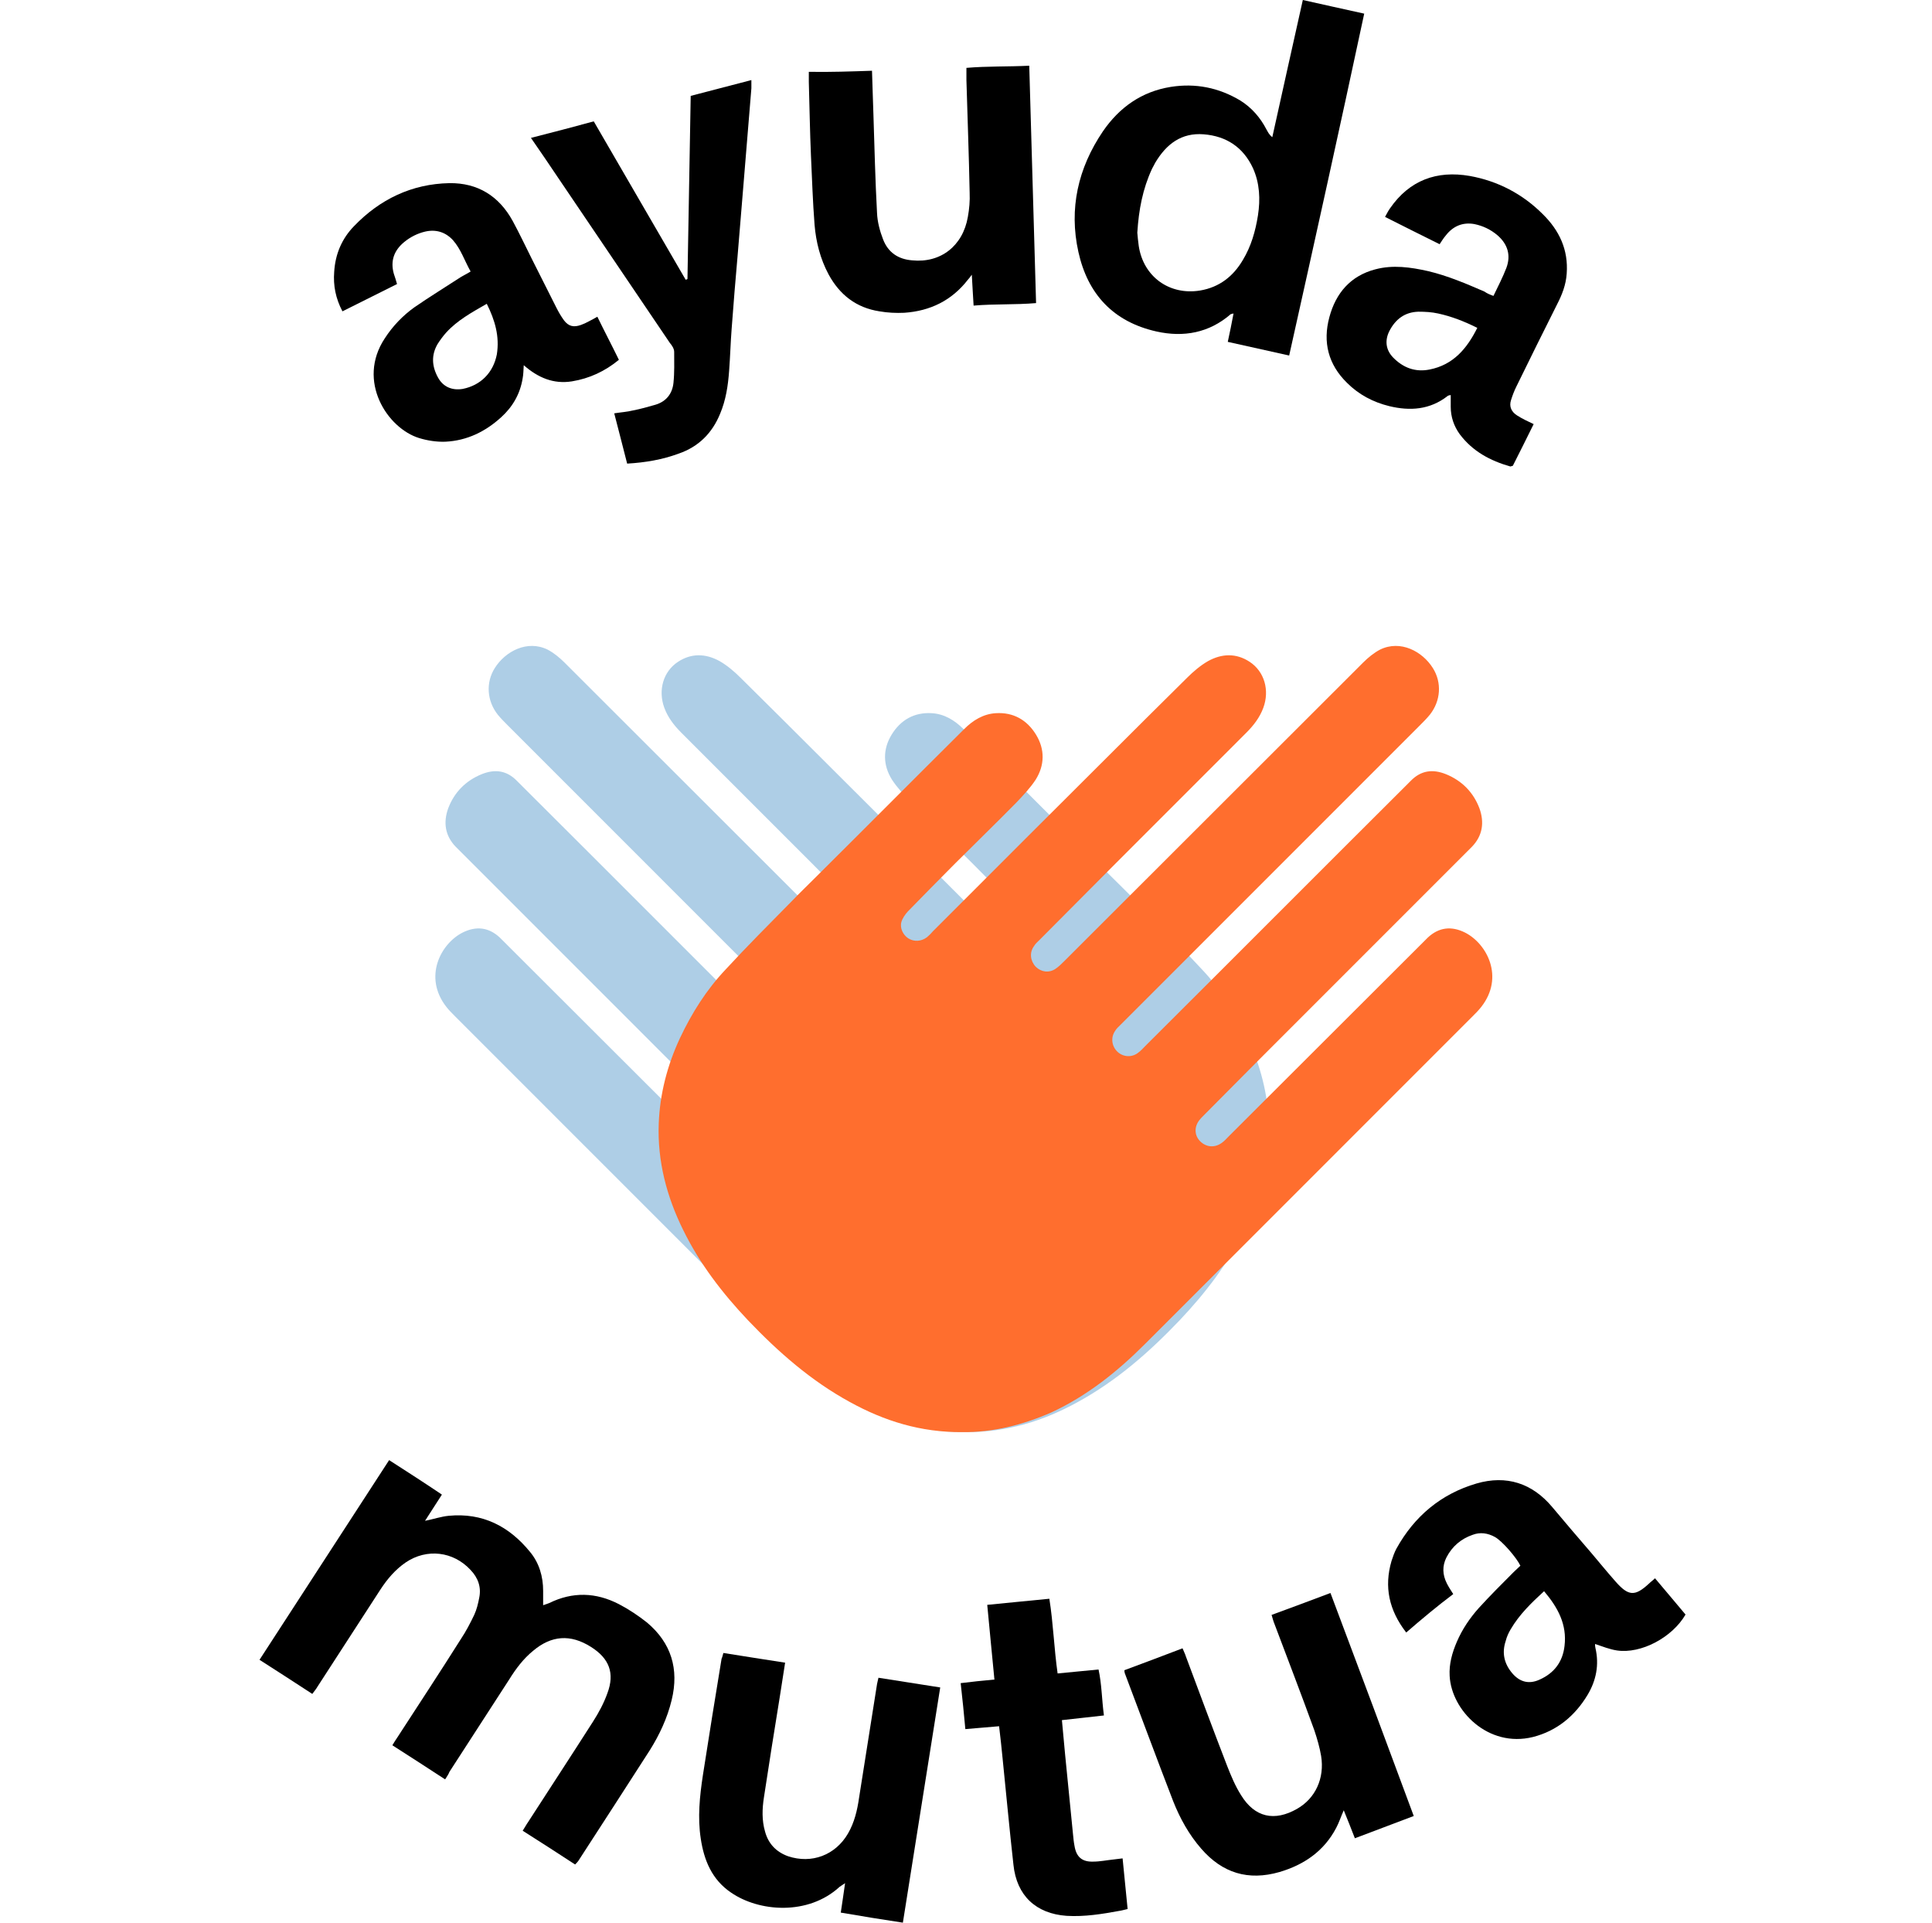
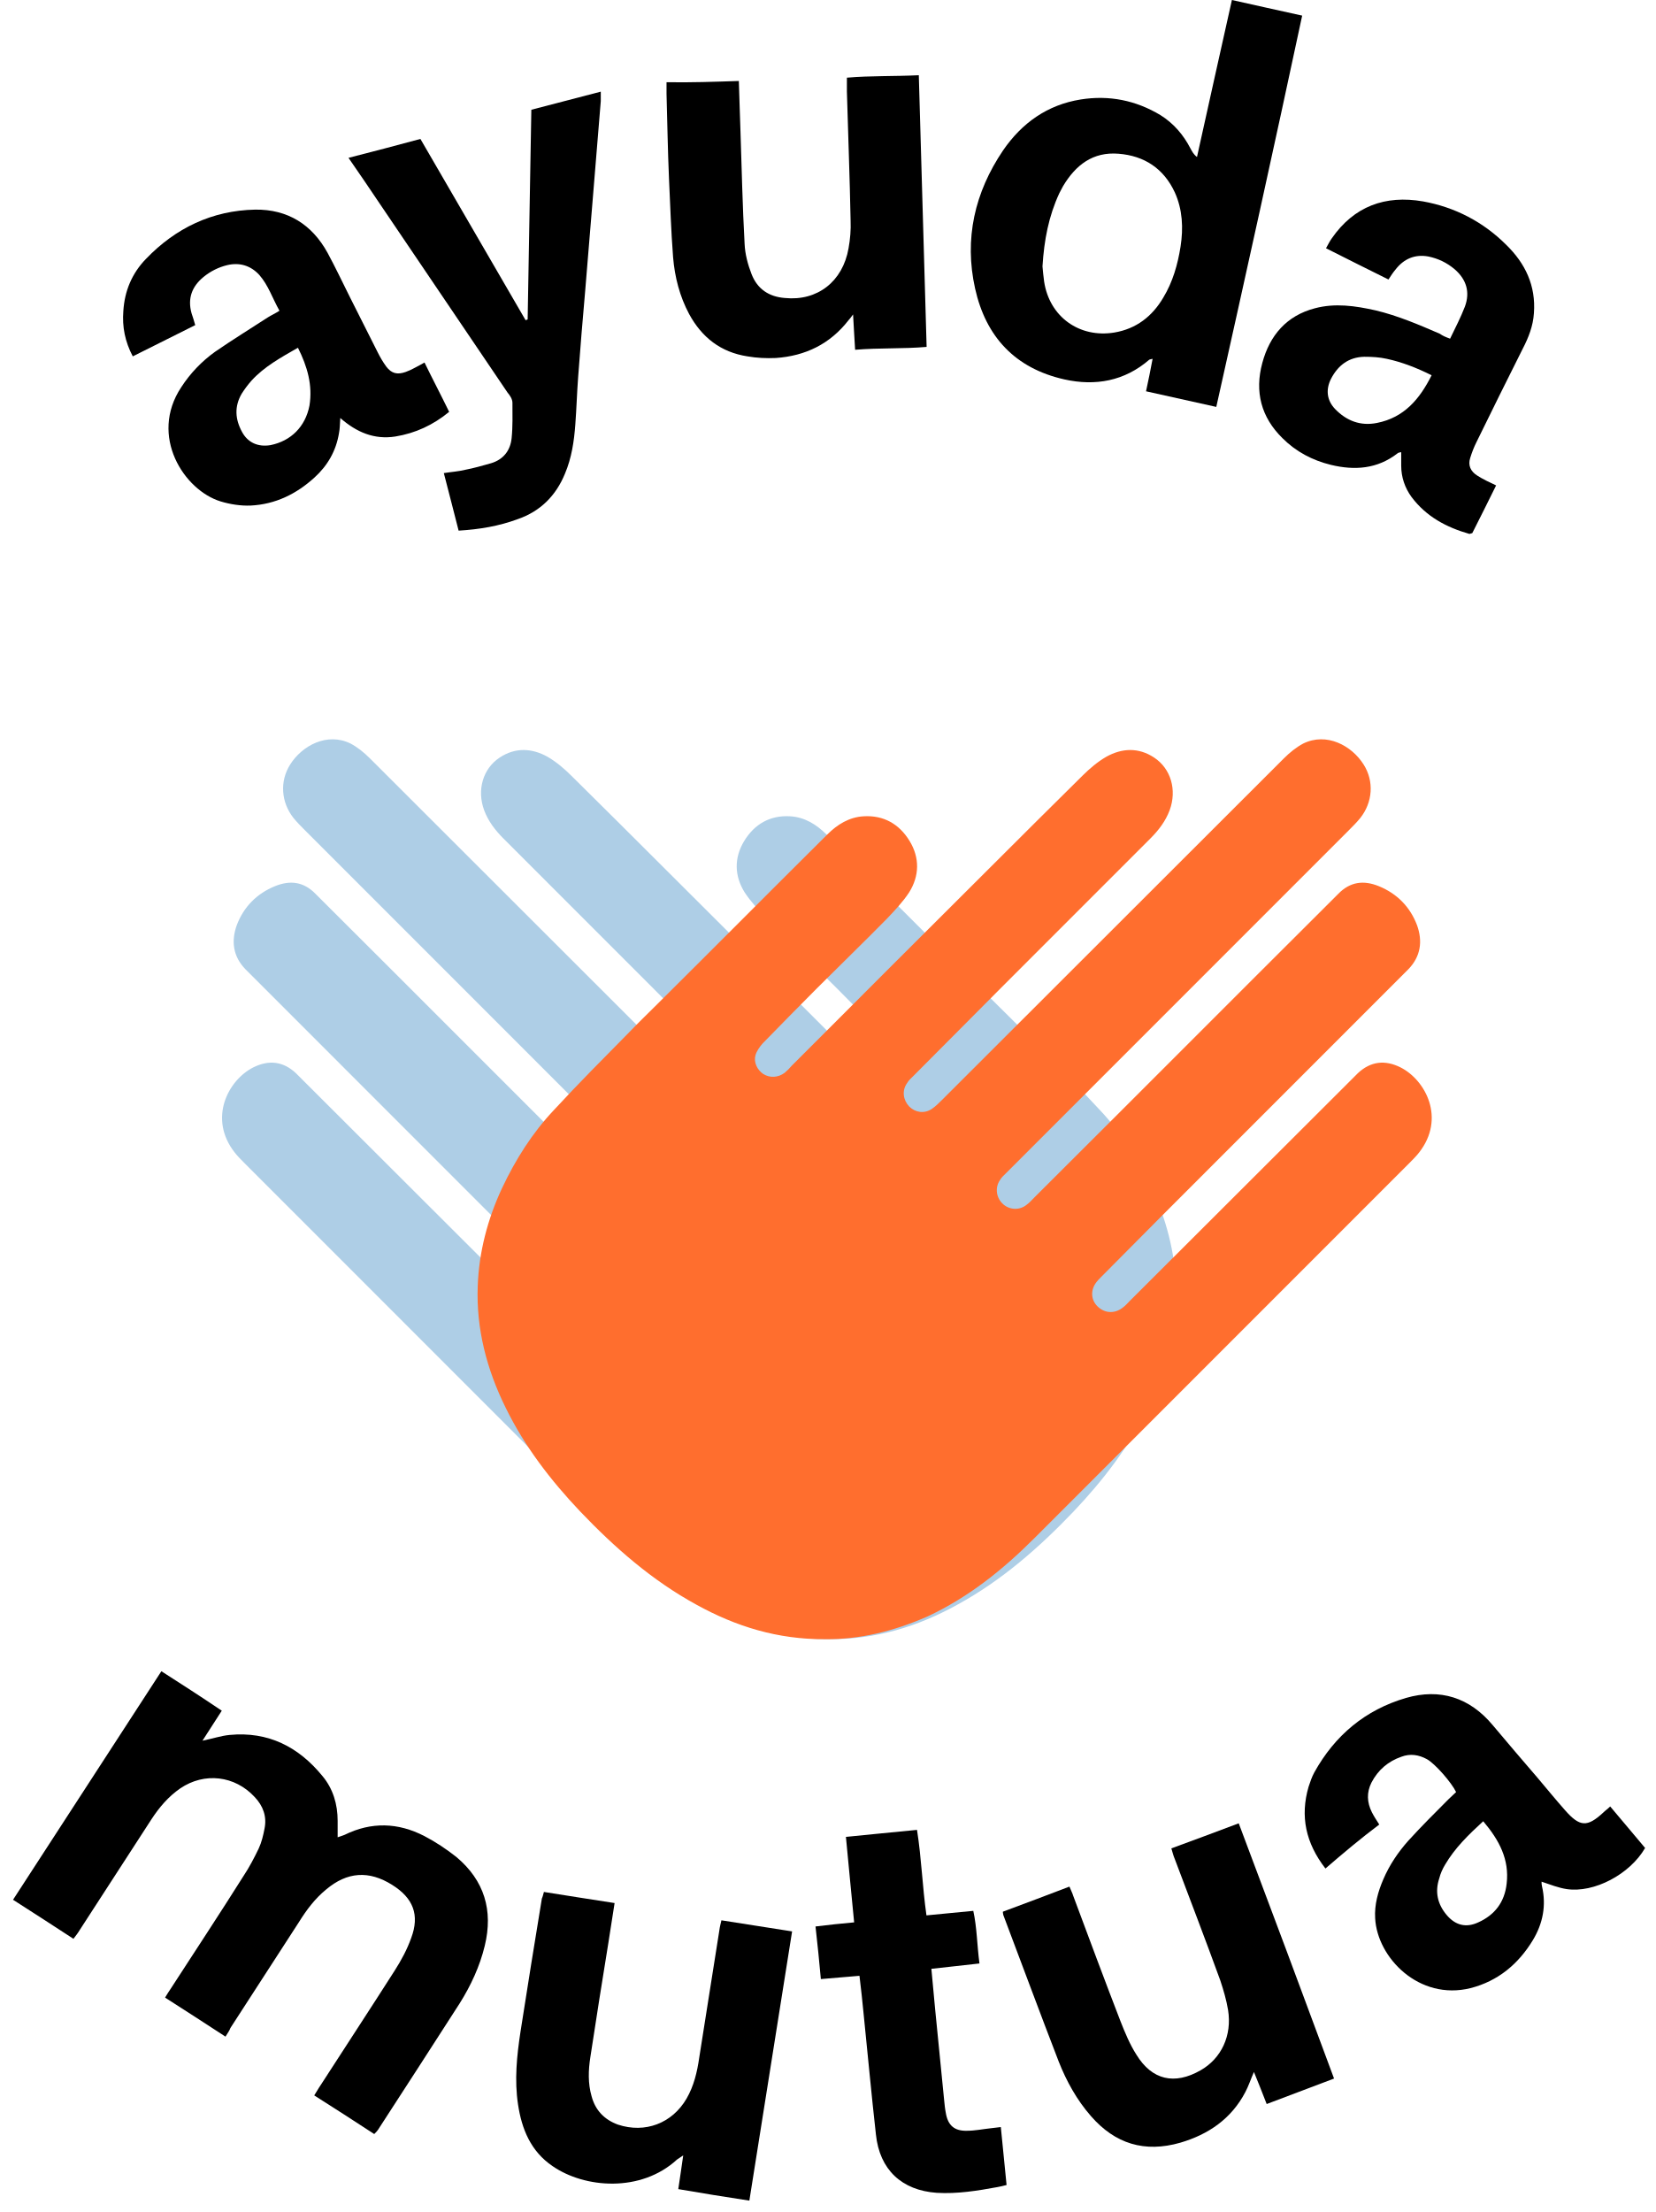
- <svg xmlns="http://www.w3.org/2000/svg" width="201" height="200" viewBox="0 0 201 200" fill="none">
-   <path d="M100.414 148.973C104.747 149.01 108.557 147.815 112.143 145.835C116.176 143.631 119.575 140.642 122.713 137.355C125.402 134.516 127.755 131.453 129.473 127.942C131.192 124.468 132.163 120.769 132.013 116.885C131.901 113.784 131.117 110.796 129.81 107.994C128.577 105.379 127.046 102.951 125.066 100.859C122.825 98.431 120.509 96.115 118.193 93.762C117.372 92.902 116.513 92.081 115.654 91.221C110.499 86.104 105.382 80.949 100.228 75.831C99.331 74.934 98.248 74.262 96.941 74.187C95.111 74.075 93.691 74.897 92.757 76.429C91.824 77.96 91.861 79.604 92.795 81.098C93.355 81.957 94.102 82.742 94.812 83.489C96.903 85.618 99.07 87.71 101.161 89.802C102.842 91.483 104.486 93.164 106.129 94.845C106.39 95.144 106.652 95.517 106.764 95.891C106.951 96.526 106.615 97.236 106.054 97.609C105.457 97.983 104.71 97.945 104.112 97.497C103.888 97.31 103.664 97.086 103.477 96.862C100.302 93.687 97.09 90.474 93.915 87.299C88.275 81.696 82.673 76.055 77.033 70.489C76.398 69.854 75.651 69.219 74.866 68.771C73.447 67.987 71.953 67.912 70.534 68.846C69.002 69.854 68.442 71.797 69.114 73.627C69.488 74.636 70.123 75.457 70.87 76.205C75.389 80.725 79.909 85.245 84.428 89.765C87.08 92.417 89.732 95.106 92.384 97.759C92.608 97.983 92.832 98.169 92.981 98.431C93.467 99.103 93.355 99.963 92.795 100.56C92.234 101.121 91.413 101.233 90.74 100.784C90.404 100.56 90.105 100.261 89.807 99.963C79.46 89.615 69.077 79.268 58.731 68.92C58.208 68.397 57.61 67.912 56.975 67.576C54.846 66.53 52.568 67.762 51.484 69.481C50.513 71.012 50.663 72.917 51.783 74.337C52.12 74.748 52.456 75.084 52.829 75.457C60.486 83.115 68.143 90.773 75.763 98.394C78.489 101.121 81.216 103.848 83.942 106.574C84.167 106.799 84.391 106.985 84.54 107.247C85.026 107.957 84.876 108.89 84.241 109.451C83.644 109.974 82.747 110.011 82.112 109.488C81.851 109.301 81.627 109.04 81.403 108.816C72.364 99.813 63.362 90.773 54.323 81.771C54.136 81.584 53.987 81.434 53.8 81.248C52.717 80.127 51.484 79.978 50.102 80.538C48.459 81.21 47.264 82.406 46.629 84.087C46.106 85.543 46.293 86.926 47.413 88.084C47.637 88.308 47.824 88.495 48.048 88.719C55.294 95.966 62.54 103.212 69.787 110.459C71.654 112.327 73.484 114.195 75.352 116.063C75.501 116.212 75.651 116.362 75.763 116.511C76.323 117.221 76.286 118.117 75.688 118.715C75.053 119.35 74.157 119.425 73.41 118.864C73.148 118.678 72.924 118.416 72.7 118.192C66.014 111.505 59.328 104.856 52.642 98.169C52.418 97.945 52.231 97.759 52.007 97.534C50.849 96.451 49.542 96.302 48.123 97.011C45.844 98.169 44.014 101.644 46.442 104.744C46.704 105.08 47.04 105.416 47.339 105.715C58.693 117.071 70.085 128.465 81.44 139.821C84.316 142.697 87.454 145.2 91.151 146.918C94.214 148.263 97.314 149.01 100.414 148.973Z" fill="#AECEE6" />
-   <path d="M100.133 148.973C95.8 149.01 91.99 147.815 88.405 145.835C84.371 143.631 80.972 140.642 77.835 137.355C75.145 134.516 72.792 131.453 71.074 127.942C69.356 124.468 68.385 120.769 68.534 116.885C68.646 113.784 69.43 110.796 70.738 107.994C71.97 105.379 73.502 102.951 75.481 100.859C77.722 98.431 80.038 96.115 82.354 93.762C83.176 92.902 84.035 92.081 84.894 91.221C90.048 86.104 95.165 80.949 100.32 75.831C101.216 74.934 102.299 74.262 103.607 74.187C105.437 74.075 106.856 74.897 107.79 76.429C108.724 77.96 108.686 79.604 107.753 81.098C107.192 81.957 106.445 82.742 105.736 83.489C103.644 85.618 101.478 87.71 99.386 89.802C97.705 91.483 96.062 93.164 94.418 94.845C94.157 95.144 93.895 95.517 93.783 95.891C93.597 96.526 93.933 97.236 94.493 97.609C95.091 97.983 95.838 97.945 96.435 97.497C96.659 97.31 96.883 97.086 97.07 96.862C100.245 93.687 103.457 90.474 106.632 87.299C112.272 81.696 117.875 76.055 123.515 70.489C124.15 69.854 124.897 69.219 125.681 68.771C127.1 67.987 128.595 67.912 130.014 68.846C131.545 69.854 132.105 71.797 131.433 73.627C131.06 74.636 130.425 75.457 129.678 76.205C125.158 80.725 120.639 85.245 116.119 89.765C113.467 92.417 110.815 95.106 108.164 97.759C107.939 97.983 107.715 98.169 107.566 98.431C107.08 99.103 107.192 99.963 107.753 100.56C108.313 101.121 109.135 101.233 109.807 100.784C110.143 100.56 110.442 100.261 110.741 99.963C121.087 89.615 131.471 79.268 141.817 68.92C142.34 68.397 142.937 67.912 143.572 67.576C145.701 66.53 147.98 67.762 149.063 69.481C150.034 71.012 149.885 72.917 148.764 74.337C148.428 74.748 148.092 75.084 147.718 75.457C140.061 83.115 132.404 90.773 124.785 98.394C122.058 101.121 119.331 103.848 116.605 106.574C116.381 106.799 116.157 106.985 116.007 107.247C115.522 107.957 115.671 108.89 116.306 109.451C116.904 109.974 117.8 110.011 118.435 109.488C118.696 109.301 118.921 109.04 119.145 108.816C128.184 99.813 137.185 90.773 146.224 81.771C146.411 81.584 146.56 81.434 146.747 81.248C147.83 80.127 149.063 79.978 150.445 80.538C152.088 81.21 153.284 82.406 153.918 84.087C154.441 85.543 154.255 86.926 153.134 88.084C152.91 88.308 152.723 88.495 152.499 88.719C145.253 95.966 138.007 103.212 130.761 110.459C128.893 112.327 127.063 114.195 125.196 116.063C125.046 116.212 124.897 116.362 124.785 116.511C124.224 117.221 124.262 118.117 124.859 118.715C125.494 119.35 126.391 119.425 127.138 118.864C127.399 118.678 127.623 118.416 127.847 118.192C134.533 111.505 141.219 104.856 147.905 98.169C148.129 97.945 148.316 97.759 148.54 97.534C149.698 96.451 151.005 96.302 152.424 97.011C154.703 98.169 156.533 101.644 154.105 104.744C153.844 105.08 153.508 105.416 153.209 105.715C141.854 117.071 130.462 128.465 119.107 139.821C116.231 142.697 113.094 145.2 109.396 146.918C106.333 148.263 103.233 149.01 100.133 148.973Z" fill="#FF6E2E" />
-   <path d="M46.31 185.095C44.48 183.9 42.687 182.742 40.82 181.547C41.007 181.248 41.156 180.986 41.343 180.725C43.547 177.325 45.788 173.926 47.954 170.489C48.477 169.705 48.925 168.846 49.336 167.987C49.597 167.426 49.747 166.791 49.859 166.194C50.083 165.11 49.747 164.139 48.962 163.317C47.169 161.375 44.406 161.039 42.202 162.533C41.119 163.28 40.297 164.251 39.587 165.334C37.421 168.696 35.217 172.058 33.051 175.42C32.901 175.682 32.715 175.906 32.491 176.205C30.66 175.009 28.868 173.851 27 172.656C31.52 165.708 35.964 158.835 40.484 151.886C42.351 153.082 44.144 154.24 45.974 155.473C45.377 156.406 44.816 157.266 44.219 158.2C45.153 158.013 45.9 157.751 46.684 157.677C50.195 157.34 52.959 158.76 55.125 161.412C56.096 162.57 56.507 163.99 56.507 165.484C56.507 165.969 56.507 166.418 56.507 166.978C56.731 166.903 56.956 166.829 57.142 166.754C59.57 165.558 61.998 165.633 64.388 166.866C65.397 167.389 66.405 168.061 67.302 168.771C69.842 170.9 70.663 173.627 69.879 176.84C69.431 178.708 68.609 180.463 67.6 182.07C65.135 185.917 62.633 189.765 60.168 193.575C60.093 193.687 59.981 193.799 59.831 193.948C58.001 192.753 56.209 191.595 54.378 190.437C54.602 190.101 54.752 189.802 54.938 189.541C57.18 186.067 59.458 182.592 61.699 179.081C62.297 178.147 62.82 177.176 63.193 176.13C63.977 174.038 63.38 172.507 61.475 171.311C59.346 169.966 57.366 170.116 55.462 171.722C54.453 172.544 53.669 173.59 52.996 174.673C50.905 177.886 48.85 181.098 46.759 184.311C46.684 184.535 46.497 184.796 46.31 185.095Z" fill="black" />
-   <path d="M134.122 36.982C131.956 36.496 129.902 36.048 127.735 35.562C127.96 34.554 128.146 33.582 128.333 32.611C128.184 32.648 128.109 32.648 128.034 32.686C125.793 34.628 123.141 35.114 120.303 34.479C115.82 33.47 113.169 30.594 112.197 26.223C111.189 21.703 112.16 17.482 114.737 13.672C116.455 11.169 118.771 9.526 121.797 9.04C124.374 8.629 126.802 9.115 129.043 10.46C130.238 11.207 131.134 12.252 131.769 13.485C131.919 13.747 132.031 14.008 132.367 14.27C133.413 9.563 134.459 4.819 135.542 0C137.671 0.486 139.762 0.934 141.929 1.419C139.389 13.299 136.774 25.103 134.122 36.982ZM118.323 24.206C118.36 24.58 118.398 25.103 118.472 25.588C118.958 28.801 121.685 30.743 124.859 30.22C126.839 29.884 128.296 28.764 129.304 27.045C130.163 25.626 130.611 24.057 130.873 22.413C131.134 20.732 131.06 19.051 130.35 17.482C129.341 15.316 127.586 14.158 125.233 13.971C122.917 13.784 121.348 14.979 120.191 16.922C120.078 17.146 119.966 17.333 119.854 17.557C118.883 19.649 118.472 21.816 118.323 24.206Z" fill="black" />
-   <path d="M62.147 32.947C62.894 34.479 63.641 35.898 64.388 37.43C62.932 38.625 61.326 39.372 59.495 39.671C57.591 39.97 55.984 39.298 54.49 37.99C54.453 38.551 54.453 38.962 54.378 39.335C54.117 40.979 53.333 42.324 52.137 43.407C50.494 44.901 48.589 45.835 46.348 45.947C45.452 45.984 44.48 45.835 43.621 45.573C40.297 44.565 37.085 39.634 40.036 35.189C40.857 33.919 41.903 32.835 43.098 31.976C44.667 30.893 46.311 29.884 47.917 28.838C48.215 28.651 48.552 28.502 48.962 28.241C48.328 27.12 47.954 25.924 47.132 24.991C46.348 24.131 45.339 23.833 44.219 24.094C43.434 24.281 42.688 24.654 42.053 25.177C41.007 26.037 40.596 27.12 40.969 28.465C41.081 28.801 41.194 29.137 41.306 29.548C39.438 30.482 37.57 31.416 35.628 32.387C34.919 31.042 34.657 29.697 34.769 28.278C34.881 26.448 35.553 24.841 36.823 23.534C39.513 20.732 42.837 19.126 46.759 19.051C49.709 19.014 51.913 20.396 53.333 22.974C54.042 24.281 54.677 25.626 55.349 26.971C56.209 28.651 57.03 30.332 57.889 32.013C58.114 32.462 58.375 32.91 58.674 33.321C59.159 33.956 59.682 34.068 60.429 33.806C60.728 33.694 60.989 33.582 61.251 33.433C61.55 33.283 61.811 33.134 62.147 32.947ZM50.643 31.602C49.075 32.499 47.581 33.321 46.423 34.591C46.087 34.965 45.788 35.375 45.526 35.786C44.854 36.944 44.929 38.102 45.563 39.26C46.087 40.232 47.02 40.642 48.141 40.456C50.008 40.082 51.316 38.775 51.689 36.87C51.988 35.002 51.502 33.321 50.643 31.602Z" fill="black" />
-   <path d="M146.299 169.817C144.506 167.501 143.983 165.073 144.768 162.383C144.917 161.935 145.066 161.487 145.29 161.076C147.158 157.714 149.922 155.398 153.62 154.314C156.72 153.418 159.409 154.277 161.501 156.78C162.845 158.386 164.19 159.955 165.572 161.561C166.394 162.533 167.215 163.541 168.075 164.512C169.419 166.044 170.092 166.081 171.548 164.737C171.735 164.55 171.959 164.4 172.183 164.176C173.266 165.446 174.312 166.716 175.358 167.949C173.976 170.34 170.726 172.058 168.224 171.685C167.477 171.573 166.73 171.274 165.946 171.012C165.946 171.162 165.946 171.274 165.983 171.423C166.394 173.179 166.058 174.823 165.161 176.317C163.854 178.483 161.986 180.052 159.484 180.687C154.815 181.845 151.005 177.923 150.818 174.337C150.744 173.104 151.08 171.909 151.565 170.788C152.126 169.481 152.91 168.323 153.844 167.277C155.002 166.007 156.234 164.774 157.467 163.541C157.691 163.317 157.952 163.093 158.177 162.869C157.766 162.01 156.272 160.291 155.525 159.88C154.778 159.47 153.993 159.357 153.209 159.656C152.014 160.067 151.08 160.852 150.482 162.01C150.034 162.906 150.071 163.803 150.52 164.699C150.706 165.073 150.93 165.409 151.192 165.82C149.548 167.053 147.942 168.397 146.299 169.817ZM160.642 165.521C159.297 166.754 158.065 167.949 157.168 169.481C156.944 169.854 156.757 170.265 156.645 170.713C156.234 171.946 156.496 173.067 157.317 174.038C158.102 174.972 159.073 175.233 160.194 174.71C161.688 174.038 162.584 172.88 162.771 171.199C163.032 168.995 162.098 167.239 160.642 165.521Z" fill="black" />
-   <path d="M155.375 30.781C155.861 29.772 156.346 28.838 156.72 27.867C157.205 26.56 156.869 25.402 155.786 24.468C155.076 23.87 154.292 23.497 153.396 23.31C152.163 23.086 151.155 23.534 150.407 24.505C150.183 24.767 149.997 25.065 149.773 25.402C147.868 24.468 146.037 23.534 144.095 22.563C144.282 22.226 144.431 21.928 144.618 21.666C146.635 18.752 149.474 17.706 152.91 18.304C155.823 18.827 158.401 20.172 160.492 22.264C162.21 23.945 163.182 25.962 162.995 28.465C162.92 29.623 162.509 30.669 161.986 31.677C160.567 34.516 159.148 37.355 157.766 40.194C157.542 40.643 157.355 41.128 157.205 41.614C156.981 42.286 157.243 42.846 157.84 43.22C158.363 43.556 158.924 43.818 159.558 44.117C158.811 45.611 158.102 47.068 157.392 48.45C157.243 48.487 157.168 48.525 157.131 48.525C155.039 47.927 153.209 46.956 151.864 45.163C151.267 44.341 150.93 43.37 150.93 42.324C150.93 41.95 150.93 41.539 150.93 41.091C150.781 41.128 150.669 41.128 150.594 41.203C148.764 42.622 146.71 42.772 144.543 42.249C142.863 41.838 141.369 41.053 140.136 39.821C138.194 37.916 137.596 35.6 138.306 32.985C138.978 30.482 140.509 28.689 143.087 28.017C144.917 27.531 146.747 27.792 148.577 28.203C150.632 28.689 152.536 29.511 154.441 30.332C154.703 30.519 154.964 30.631 155.375 30.781ZM153.694 34.105C152.35 33.433 151.005 32.91 149.623 32.611C148.951 32.462 148.278 32.424 147.569 32.424C146.149 32.462 145.178 33.209 144.543 34.442C144.058 35.413 144.17 36.384 144.917 37.169C145.963 38.252 147.233 38.737 148.727 38.439C151.192 37.953 152.611 36.272 153.694 34.105Z" fill="black" />
-   <path d="M116.979 173.739C118.995 172.992 120.975 172.245 123.029 171.461C123.141 171.76 123.291 172.021 123.366 172.283C124.785 176.093 126.204 179.903 127.661 183.676C128.072 184.722 128.52 185.805 129.118 186.739C130.537 189.055 132.591 189.503 134.944 188.159C136.849 187.075 137.82 184.983 137.447 182.667C137.297 181.771 137.036 180.874 136.737 179.978C135.393 176.28 133.973 172.581 132.591 168.921C132.479 168.659 132.404 168.36 132.292 167.987C134.347 167.24 136.326 166.492 138.418 165.708C141.331 173.441 144.207 181.136 147.083 188.906C145.029 189.69 143.05 190.437 140.958 191.222C140.584 190.25 140.211 189.317 139.8 188.308C139.501 188.98 139.314 189.578 139.016 190.138C137.746 192.566 135.654 193.986 133.114 194.733C129.865 195.667 127.175 194.845 124.972 192.305C123.702 190.848 122.768 189.167 122.058 187.374C120.34 182.929 118.697 178.484 117.016 174.038C117.016 173.964 116.979 173.926 116.979 173.739Z" fill="black" />
-   <path d="M75.258 171.946C77.387 172.282 79.478 172.619 81.682 172.955C81.495 174.188 81.308 175.383 81.122 176.541C80.561 180.015 80.001 183.489 79.478 186.963C79.292 188.158 79.254 189.354 79.59 190.512C79.927 191.782 80.748 192.641 81.981 193.089C84.446 193.911 86.911 192.977 88.219 190.736C88.891 189.578 89.19 188.308 89.376 187C89.974 183.153 90.609 179.268 91.207 175.42C91.244 175.121 91.319 174.86 91.393 174.524C93.56 174.86 95.651 175.196 97.818 175.532C96.51 183.713 95.24 191.819 93.933 200C91.73 199.664 89.638 199.328 87.472 198.954C87.621 197.946 87.77 196.974 87.92 195.891C87.658 196.078 87.509 196.153 87.359 196.265C84.073 199.29 78.955 198.879 76.042 196.862C74.062 195.517 73.241 193.5 72.905 191.259C72.568 189.055 72.793 186.851 73.129 184.647C73.764 180.613 74.399 176.578 75.071 172.544C75.146 172.395 75.183 172.208 75.258 171.946Z" fill="black" />
-   <path d="M90.721 7.359C90.758 8.965 90.833 10.459 90.87 11.954C90.982 15.353 91.057 18.752 91.244 22.152C91.281 23.085 91.543 24.057 91.879 24.916C92.401 26.261 93.447 26.97 94.904 27.082C97.855 27.381 100.171 25.588 100.693 22.562C100.843 21.741 100.918 20.881 100.88 20.06C100.806 16.137 100.656 12.252 100.544 8.33C100.544 7.957 100.544 7.546 100.544 7.06C102.71 6.873 104.839 6.948 107.08 6.836C107.305 15.091 107.566 23.272 107.79 31.528C105.624 31.715 103.495 31.602 101.291 31.789C101.216 30.743 101.179 29.735 101.104 28.577C100.88 28.875 100.806 28.988 100.693 29.1C99.013 31.266 96.772 32.35 94.082 32.536C93.223 32.574 92.364 32.536 91.505 32.387C89.077 32.013 87.359 30.669 86.201 28.539C85.342 26.933 84.894 25.177 84.745 23.384C84.558 20.994 84.483 18.603 84.371 16.212C84.259 13.635 84.222 11.094 84.147 8.517C84.147 8.181 84.147 7.882 84.147 7.471C86.388 7.508 88.48 7.434 90.721 7.359Z" fill="black" />
-   <path d="M65.247 48.226C64.799 46.433 64.351 44.752 63.903 42.996C64.612 42.884 65.247 42.846 65.845 42.697C66.629 42.548 67.414 42.324 68.198 42.099C69.319 41.763 69.954 40.941 70.066 39.821C70.178 38.737 70.14 37.691 70.14 36.608C70.14 36.272 69.916 35.936 69.692 35.674C65.808 29.922 61.923 24.206 58.039 18.453C57.142 17.109 56.246 15.801 55.237 14.344C57.441 13.784 59.57 13.224 61.774 12.626C64.986 18.155 68.161 23.646 71.336 29.1C71.41 29.062 71.485 29.062 71.522 29.025C71.634 22.675 71.746 16.362 71.859 9.974C73.987 9.414 76.042 8.891 78.171 8.33C78.171 8.666 78.171 8.928 78.171 9.189C77.909 12.365 77.648 15.577 77.386 18.752C77.162 21.33 76.976 23.87 76.751 26.448C76.527 29.025 76.303 31.64 76.117 34.217C76.004 35.674 75.967 37.131 75.855 38.588C75.743 40.12 75.519 41.614 74.921 43.033C74.1 45.05 72.68 46.47 70.626 47.18C68.908 47.815 67.152 48.114 65.247 48.226Z" fill="black" />
-   <path d="M116.792 193.313C116.978 195.107 117.128 196.788 117.315 198.581C116.978 198.655 116.754 198.73 116.493 198.767C114.663 199.104 112.832 199.402 110.965 199.29C107.79 199.066 105.773 197.198 105.437 193.986C105.026 190.325 104.69 186.664 104.316 183.003C104.204 181.883 104.092 180.762 103.943 179.567C102.748 179.679 101.627 179.754 100.432 179.866C100.282 178.259 100.133 176.69 99.946 175.084C101.142 174.935 102.225 174.823 103.457 174.711C103.196 172.133 102.972 169.593 102.71 166.941C104.877 166.717 106.968 166.53 109.172 166.306C109.583 168.883 109.658 171.461 110.031 174.076C111.488 173.926 112.832 173.814 114.289 173.665C114.625 175.196 114.625 176.765 114.849 178.446C113.393 178.596 111.973 178.782 110.479 178.932C110.591 180.164 110.703 181.36 110.815 182.555C111.077 185.319 111.376 188.084 111.637 190.848C111.674 191.222 111.712 191.633 111.787 192.006C111.973 193.164 112.571 193.687 113.729 193.65C114.438 193.65 115.148 193.5 115.858 193.426C116.157 193.388 116.418 193.351 116.792 193.313Z" fill="black" />
+ <svg xmlns="http://www.w3.org/2000/svg" width="122" height="163" viewBox="0 0 122 163" fill="none">
+   <path d="M61.06 120.789C64.573 120.819 67.662 119.85 70.569 118.244C73.84 116.457 76.596 114.034 79.14 111.369C81.32 109.067 83.228 106.584 84.621 103.736C86.014 100.92 86.802 97.921 86.681 94.771C86.59 92.257 85.954 89.834 84.894 87.563C83.894 85.442 82.653 83.474 81.048 81.778C79.231 79.809 77.353 77.931 75.475 76.023C74.809 75.326 74.113 74.66 73.416 73.963C69.237 69.814 65.088 65.634 60.908 61.485C60.182 60.758 59.303 60.212 58.243 60.152C56.76 60.061 55.609 60.727 54.852 61.969C54.094 63.211 54.125 64.544 54.882 65.755C55.336 66.452 55.942 67.088 56.517 67.694C58.213 69.42 59.97 71.116 61.666 72.812C63.028 74.175 64.361 75.538 65.693 76.901C65.905 77.144 66.117 77.446 66.208 77.749C66.36 78.264 66.087 78.84 65.633 79.143C65.148 79.445 64.543 79.415 64.058 79.052C63.876 78.9 63.695 78.719 63.543 78.537C60.969 75.962 58.365 73.358 55.79 70.783C51.217 66.24 46.675 61.666 42.102 57.153C41.587 56.639 40.981 56.124 40.345 55.76C39.194 55.124 37.983 55.064 36.832 55.821C35.591 56.639 35.136 58.214 35.681 59.698C35.984 60.515 36.499 61.182 37.105 61.788C40.769 65.452 44.434 69.117 48.098 72.782C50.248 74.933 52.398 77.113 54.549 79.264C54.73 79.445 54.912 79.597 55.033 79.809C55.427 80.354 55.336 81.051 54.882 81.535C54.428 81.99 53.761 82.081 53.216 81.717C52.944 81.535 52.701 81.293 52.459 81.051C44.07 72.661 35.651 64.271 27.262 55.881C26.838 55.457 26.354 55.064 25.839 54.791C24.113 53.943 22.265 54.942 21.387 56.336C20.6 57.578 20.721 59.122 21.629 60.273C21.902 60.606 22.174 60.879 22.477 61.182C28.686 67.391 34.894 73.6 41.072 79.779C43.283 81.99 45.494 84.201 47.704 86.412C47.886 86.593 48.068 86.745 48.189 86.957C48.583 87.532 48.462 88.29 47.947 88.744C47.462 89.168 46.735 89.198 46.22 88.774C46.008 88.623 45.827 88.411 45.645 88.229C38.316 80.93 31.018 73.6 23.689 66.3C23.537 66.149 23.416 66.028 23.265 65.876C22.387 64.968 21.387 64.847 20.267 65.301C18.934 65.846 17.965 66.815 17.45 68.178C17.026 69.359 17.177 70.48 18.086 71.419C18.268 71.601 18.419 71.752 18.601 71.934C24.476 77.81 30.351 83.686 36.227 89.562C37.741 91.076 39.225 92.591 40.739 94.105C40.86 94.226 40.981 94.347 41.072 94.468C41.526 95.044 41.496 95.771 41.011 96.255C40.497 96.77 39.77 96.831 39.164 96.376C38.952 96.225 38.77 96.013 38.589 95.831C33.168 90.41 27.747 85.018 22.326 79.597C22.144 79.415 21.993 79.264 21.811 79.082C20.872 78.204 19.812 78.082 18.662 78.658C16.814 79.597 15.33 82.414 17.299 84.928C17.511 85.2 17.783 85.473 18.026 85.715C27.232 94.923 36.469 104.16 45.675 113.368C48.007 115.7 50.551 117.73 53.549 119.123C56.033 120.213 58.546 120.819 61.06 120.789Z" fill="#AECEE6" />
+   <path d="M60.832 120.789C57.319 120.819 54.23 119.85 51.323 118.244C48.052 116.457 45.296 114.034 42.752 111.369C40.572 109.067 38.664 106.584 37.271 103.736C35.878 100.92 35.09 97.921 35.211 94.771C35.302 92.257 35.938 89.834 36.998 87.563C37.998 85.442 39.239 83.474 40.844 81.778C42.661 79.809 44.539 77.931 46.417 76.023C47.083 75.326 47.779 74.66 48.476 73.963C52.655 69.814 56.804 65.634 60.984 61.485C61.71 60.758 62.589 60.212 63.649 60.152C65.133 60.061 66.283 60.727 67.04 61.969C67.798 63.211 67.767 64.544 67.01 65.755C66.556 66.452 65.95 67.088 65.375 67.694C63.679 69.42 61.922 71.116 60.227 72.812C58.864 74.175 57.531 75.538 56.199 76.901C55.987 77.144 55.775 77.446 55.684 77.749C55.532 78.264 55.805 78.84 56.259 79.143C56.744 79.445 57.349 79.415 57.834 79.052C58.016 78.9 58.197 78.719 58.349 78.537C60.923 75.962 63.528 73.358 66.102 70.783C70.675 66.24 75.217 61.666 79.79 57.153C80.305 56.639 80.911 56.124 81.547 55.76C82.698 55.124 83.909 55.064 85.06 55.821C86.302 56.639 86.756 58.214 86.211 59.698C85.908 60.515 85.393 61.182 84.787 61.788C81.123 65.452 77.458 69.117 73.794 72.782C71.644 74.933 69.494 77.113 67.343 79.264C67.162 79.445 66.98 79.597 66.859 79.809C66.465 80.354 66.556 81.051 67.01 81.535C67.465 81.99 68.131 82.081 68.676 81.717C68.948 81.535 69.191 81.293 69.433 81.051C77.822 72.661 86.241 64.271 94.63 55.881C95.054 55.457 95.538 55.064 96.053 54.791C97.779 53.943 99.627 54.942 100.505 56.336C101.292 57.578 101.171 59.122 100.263 60.273C99.99 60.606 99.718 60.879 99.415 61.182C93.206 67.391 86.998 73.6 80.82 79.779C78.609 81.99 76.398 84.201 74.188 86.412C74.006 86.593 73.824 86.745 73.703 86.957C73.309 87.532 73.431 88.29 73.945 88.744C74.43 89.168 75.157 89.198 75.672 88.774C75.884 88.623 76.065 88.411 76.247 88.229C83.576 80.93 90.874 73.6 98.203 66.3C98.355 66.149 98.476 66.028 98.627 65.876C99.506 64.968 100.505 64.847 101.626 65.301C102.958 65.846 103.927 66.815 104.442 68.178C104.866 69.359 104.715 70.48 103.806 71.419C103.624 71.601 103.473 71.752 103.291 71.934C97.416 77.81 91.541 83.686 85.666 89.562C84.151 91.076 82.667 92.591 81.153 94.105C81.032 94.226 80.911 94.347 80.82 94.468C80.366 95.044 80.396 95.771 80.881 96.255C81.395 96.77 82.122 96.831 82.728 96.376C82.94 96.225 83.122 96.013 83.303 95.831C88.724 90.41 94.145 85.018 99.566 79.597C99.748 79.415 99.899 79.264 100.081 79.082C101.02 78.204 102.08 78.082 103.231 78.658C105.078 79.597 106.562 82.414 104.593 84.928C104.381 85.2 104.109 85.473 103.867 85.715C94.66 94.923 85.423 104.16 76.217 113.368C73.885 115.7 71.341 117.73 68.343 119.123C65.859 120.213 63.346 120.819 60.832 120.789Z" fill="#FF6E2E" />
+   <path d="M89.646 29.985C87.89 29.591 86.224 29.228 84.468 28.834C84.65 28.016 84.801 27.229 84.952 26.442C84.831 26.472 84.771 26.472 84.71 26.502C82.893 28.077 80.743 28.471 78.441 27.956C74.807 27.138 72.657 24.806 71.869 21.262C71.052 17.597 71.839 14.175 73.929 11.085C75.322 9.056 77.2 7.723 79.653 7.33C81.742 6.997 83.711 7.39 85.528 8.481C86.497 9.086 87.224 9.934 87.739 10.934C87.86 11.146 87.951 11.358 88.223 11.57C89.071 7.754 89.919 3.907 90.797 0C92.523 0.394 94.219 0.757 95.976 1.151C93.917 10.783 91.797 20.354 89.646 29.985ZM76.836 19.627C76.866 19.93 76.897 20.354 76.957 20.747C77.351 23.352 79.562 24.927 82.136 24.503C83.741 24.23 84.922 23.322 85.74 21.928C86.436 20.778 86.8 19.506 87.012 18.173C87.224 16.81 87.163 15.447 86.588 14.175C85.77 12.418 84.347 11.479 82.439 11.328C80.561 11.176 79.289 12.146 78.35 13.72C78.259 13.902 78.169 14.054 78.078 14.235C77.29 15.931 76.957 17.688 76.836 19.627Z" fill="black" />
+   <path d="M31.288 26.714C31.894 27.956 32.5 29.107 33.105 30.349C31.924 31.318 30.622 31.924 29.138 32.166C27.593 32.408 26.291 31.863 25.08 30.803C25.05 31.257 25.05 31.59 24.989 31.893C24.777 33.226 24.141 34.316 23.172 35.195C21.839 36.406 20.295 37.163 18.478 37.254C17.751 37.285 16.964 37.163 16.267 36.951C13.572 36.134 10.967 32.136 13.36 28.531C14.026 27.502 14.874 26.623 15.843 25.927C17.115 25.048 18.448 24.23 19.75 23.382C19.992 23.231 20.265 23.11 20.598 22.898C20.083 21.989 19.78 21.02 19.114 20.263C18.478 19.566 17.66 19.324 16.752 19.536C16.116 19.687 15.51 19.99 14.995 20.414C14.147 21.111 13.814 21.989 14.117 23.079C14.208 23.352 14.299 23.625 14.389 23.958C12.875 24.715 11.361 25.472 9.786 26.26C9.211 25.169 8.999 24.079 9.09 22.928C9.18 21.444 9.726 20.142 10.755 19.081C12.936 16.81 15.631 15.508 18.811 15.447C21.203 15.417 22.99 16.537 24.141 18.627C24.716 19.687 25.231 20.778 25.776 21.868C26.473 23.231 27.139 24.594 27.836 25.957C28.017 26.32 28.229 26.684 28.472 27.017C28.865 27.532 29.289 27.623 29.895 27.411C30.137 27.32 30.349 27.229 30.561 27.108C30.804 26.987 31.016 26.866 31.288 26.714ZM21.96 25.624C20.689 26.351 19.477 27.017 18.538 28.047C18.266 28.35 18.023 28.683 17.811 29.016C17.266 29.955 17.327 30.894 17.842 31.833C18.266 32.62 19.023 32.953 19.931 32.802C21.446 32.499 22.506 31.439 22.808 29.894C23.051 28.38 22.657 27.017 21.96 25.624Z" fill="black" />
+   <path d="M106.878 24.957C107.272 24.14 107.666 23.382 107.969 22.595C108.362 21.535 108.09 20.596 107.212 19.839C106.636 19.354 106 19.051 105.273 18.9C104.274 18.718 103.456 19.081 102.851 19.869C102.669 20.081 102.517 20.323 102.336 20.596C100.791 19.839 99.307 19.081 97.733 18.294C97.884 18.021 98.005 17.779 98.156 17.567C99.792 15.205 102.093 14.357 104.88 14.841C107.242 15.265 109.331 16.356 111.027 18.052C112.42 19.415 113.208 21.05 113.056 23.079C112.996 24.018 112.663 24.866 112.239 25.684C111.088 27.986 109.937 30.288 108.817 32.59C108.635 32.953 108.483 33.347 108.362 33.741C108.181 34.286 108.393 34.74 108.877 35.043C109.301 35.316 109.755 35.528 110.27 35.77C109.665 36.982 109.089 38.163 108.514 39.284C108.393 39.314 108.332 39.344 108.302 39.344C106.606 38.86 105.122 38.072 104.032 36.618C103.547 35.952 103.275 35.164 103.275 34.316C103.275 34.014 103.275 33.68 103.275 33.317C103.153 33.347 103.063 33.347 103.002 33.408C101.518 34.559 99.852 34.68 98.096 34.256C96.733 33.923 95.522 33.287 94.522 32.287C92.948 30.742 92.463 28.864 93.038 26.744C93.584 24.715 94.825 23.261 96.915 22.716C98.399 22.322 99.883 22.534 101.367 22.867C103.032 23.261 104.577 23.928 106.121 24.594C106.333 24.745 106.545 24.836 106.878 24.957ZM105.516 27.653C104.425 27.108 103.335 26.684 102.215 26.442C101.669 26.32 101.124 26.29 100.549 26.29C99.398 26.32 98.611 26.926 98.096 27.926C97.702 28.713 97.793 29.501 98.399 30.137C99.247 31.015 100.276 31.409 101.488 31.166C103.487 30.773 104.637 29.41 105.516 27.653Z" fill="black" />
+   <path d="M54.456 5.967C54.486 7.269 54.546 8.481 54.577 9.692C54.668 12.448 54.728 15.204 54.88 17.961C54.91 18.718 55.122 19.505 55.394 20.202C55.818 21.292 56.666 21.868 57.847 21.959C60.24 22.201 62.118 20.747 62.542 18.294C62.663 17.628 62.723 16.931 62.693 16.265C62.632 13.084 62.511 9.934 62.42 6.754C62.42 6.451 62.42 6.118 62.42 5.724C64.177 5.573 65.903 5.633 67.72 5.543C67.902 12.236 68.114 18.869 68.296 25.563C66.539 25.714 64.813 25.624 63.026 25.775C62.965 24.927 62.935 24.109 62.875 23.17C62.693 23.413 62.632 23.503 62.542 23.594C61.179 25.351 59.362 26.229 57.181 26.381C56.485 26.411 55.788 26.381 55.092 26.26C53.123 25.957 51.73 24.866 50.791 23.14C50.095 21.838 49.731 20.414 49.61 18.96C49.459 17.022 49.398 15.083 49.307 13.145C49.216 11.055 49.186 8.995 49.126 6.906C49.126 6.633 49.126 6.391 49.126 6.058C50.943 6.088 52.639 6.027 54.456 5.967Z" fill="black" />
+   <path d="M33.802 39.102C33.438 37.648 33.075 36.285 32.712 34.862C33.287 34.771 33.802 34.74 34.286 34.619C34.922 34.498 35.558 34.316 36.194 34.135C37.103 33.862 37.618 33.196 37.709 32.287C37.799 31.409 37.769 30.561 37.769 29.682C37.769 29.41 37.587 29.137 37.406 28.925C34.256 24.261 31.107 19.627 27.957 14.962C27.23 13.872 26.503 12.812 25.686 11.631C27.472 11.176 29.199 10.722 30.985 10.237C33.59 14.72 36.164 19.172 38.738 23.594C38.799 23.564 38.859 23.564 38.89 23.534C38.98 18.385 39.071 13.266 39.162 8.087C40.888 7.633 42.554 7.209 44.28 6.754C44.28 7.027 44.28 7.239 44.28 7.451C44.068 10.025 43.856 12.63 43.644 15.205C43.463 17.294 43.311 19.354 43.13 21.444C42.948 23.534 42.766 25.654 42.615 27.744C42.524 28.925 42.493 30.106 42.403 31.288C42.312 32.529 42.13 33.741 41.645 34.892C40.979 36.527 39.828 37.678 38.163 38.254C36.77 38.769 35.346 39.011 33.802 39.102Z" fill="black" />
+   <path d="M16.619 150.077C15.135 149.108 13.681 148.169 12.167 147.2C12.318 146.958 12.439 146.745 12.591 146.533C14.377 143.777 16.195 141.021 17.951 138.235C18.375 137.599 18.738 136.902 19.072 136.205C19.284 135.751 19.405 135.236 19.496 134.751C19.677 133.873 19.405 133.086 18.769 132.419C17.315 130.844 15.074 130.572 13.287 131.783C12.409 132.389 11.743 133.176 11.167 134.055C9.411 136.781 7.624 139.507 5.868 142.233C5.746 142.445 5.595 142.626 5.413 142.869C3.929 141.899 2.476 140.96 0.961 139.991C4.626 134.358 8.23 128.785 11.894 123.151C13.408 124.12 14.862 125.059 16.346 126.059C15.861 126.816 15.407 127.513 14.923 128.27C15.68 128.118 16.285 127.906 16.921 127.846C19.768 127.573 22.009 128.724 23.766 130.875C24.553 131.814 24.886 132.964 24.886 134.176C24.886 134.57 24.886 134.933 24.886 135.387C25.068 135.327 25.25 135.266 25.401 135.206C27.37 134.237 29.338 134.297 31.276 135.297C32.094 135.721 32.912 136.266 33.639 136.841C35.698 138.568 36.364 140.779 35.728 143.384C35.365 144.898 34.699 146.321 33.881 147.624C31.882 150.744 29.853 153.863 27.854 156.953C27.794 157.043 27.703 157.134 27.582 157.255C26.098 156.286 24.644 155.347 23.16 154.408C23.342 154.136 23.463 153.893 23.614 153.681C25.431 150.865 27.279 148.048 29.096 145.201C29.58 144.444 30.004 143.656 30.307 142.808C30.943 141.112 30.459 139.87 28.914 138.901C27.188 137.811 25.583 137.932 24.038 139.234C23.221 139.9 22.585 140.748 22.04 141.627C20.344 144.232 18.678 146.836 16.982 149.441C16.921 149.623 16.77 149.835 16.619 150.077Z" fill="black" />
+   <path d="M97.69 137.689C96.237 135.811 95.813 133.843 96.449 131.662C96.57 131.299 96.691 130.935 96.873 130.602C98.387 127.876 100.628 125.998 103.626 125.12C106.14 124.393 108.32 125.089 110.016 127.119C111.106 128.421 112.197 129.693 113.317 130.996C113.983 131.783 114.65 132.601 115.346 133.388C116.436 134.63 116.982 134.66 118.163 133.57C118.314 133.419 118.496 133.298 118.678 133.116C119.556 134.146 120.404 135.175 121.252 136.175C120.131 138.113 117.496 139.507 115.467 139.204C114.862 139.113 114.256 138.871 113.62 138.659C113.62 138.78 113.62 138.871 113.65 138.992C113.983 140.415 113.711 141.748 112.984 142.959C111.924 144.716 110.41 145.988 108.381 146.503C104.595 147.442 101.506 144.262 101.355 141.354C101.294 140.355 101.567 139.385 101.96 138.477C102.415 137.417 103.051 136.478 103.808 135.63C104.747 134.6 105.746 133.6 106.745 132.601C106.927 132.419 107.139 132.237 107.321 132.056C106.988 131.359 105.776 129.966 105.171 129.633C104.565 129.3 103.929 129.209 103.293 129.451C102.324 129.784 101.567 130.42 101.082 131.359C100.719 132.086 100.749 132.813 101.112 133.54C101.264 133.843 101.446 134.115 101.658 134.448C100.325 135.448 99.023 136.538 97.69 137.689ZM109.32 134.206C108.229 135.206 107.23 136.175 106.503 137.417C106.321 137.72 106.17 138.053 106.079 138.416C105.746 139.416 105.958 140.324 106.624 141.112C107.26 141.869 108.048 142.081 108.956 141.657C110.168 141.112 110.894 140.173 111.046 138.81C111.258 137.023 110.501 135.599 109.32 134.206Z" fill="black" />
+   <path d="M73.917 140.87C75.552 140.264 77.157 139.658 78.823 139.022C78.914 139.264 79.035 139.476 79.096 139.688C80.246 142.778 81.397 145.867 82.578 148.926C82.912 149.774 83.275 150.653 83.76 151.41C84.91 153.288 86.576 153.651 88.484 152.561C90.028 151.682 90.816 149.986 90.513 148.108C90.392 147.382 90.18 146.655 89.938 145.928C88.847 142.929 87.697 139.931 86.576 136.962C86.485 136.75 86.424 136.508 86.334 136.205C87.999 135.599 89.604 134.994 91.3 134.358C93.662 140.627 95.995 146.867 98.326 153.167C96.661 153.803 95.056 154.408 93.36 155.044C93.057 154.257 92.754 153.5 92.421 152.682C92.179 153.227 92.027 153.712 91.785 154.166C90.755 156.135 89.059 157.286 87 157.891C84.365 158.649 82.185 157.982 80.398 155.923C79.368 154.742 78.611 153.379 78.036 151.925C76.643 148.32 75.31 144.716 73.947 141.112C73.947 141.051 73.917 141.021 73.917 140.87Z" fill="black" />
+   <path d="M40.089 139.416C41.815 139.688 43.511 139.961 45.298 140.234C45.147 141.233 44.995 142.202 44.844 143.141C44.39 145.958 43.935 148.775 43.511 151.592C43.36 152.561 43.33 153.53 43.602 154.469C43.875 155.499 44.541 156.195 45.54 156.559C47.539 157.225 49.538 156.468 50.598 154.651C51.143 153.712 51.385 152.682 51.537 151.622C52.021 148.502 52.536 145.352 53.021 142.233C53.051 141.99 53.111 141.778 53.172 141.506C54.929 141.778 56.624 142.051 58.381 142.323C57.321 148.957 56.291 155.529 55.231 162.162C53.445 161.89 51.749 161.617 49.992 161.314C50.113 160.496 50.234 159.709 50.356 158.83C50.144 158.982 50.023 159.042 49.901 159.133C47.236 161.587 43.087 161.253 40.725 159.618C39.12 158.528 38.454 156.892 38.181 155.075C37.909 153.288 38.09 151.501 38.363 149.714C38.878 146.443 39.393 143.171 39.938 139.9C39.998 139.779 40.029 139.628 40.089 139.416Z" fill="black" />
+   <path d="M73.765 156.741C73.917 158.194 74.038 159.557 74.189 161.011C73.917 161.072 73.735 161.132 73.523 161.163C72.039 161.435 70.555 161.677 69.041 161.587C66.467 161.405 64.831 159.89 64.559 157.286C64.226 154.317 63.953 151.349 63.65 148.381C63.559 147.472 63.468 146.564 63.347 145.595C62.378 145.685 61.47 145.746 60.501 145.837C60.38 144.534 60.258 143.262 60.107 141.96C61.076 141.839 61.954 141.748 62.954 141.657C62.742 139.567 62.56 137.508 62.348 135.357C64.105 135.175 65.8 135.024 67.587 134.842C67.92 136.932 67.981 139.022 68.284 141.142C69.465 141.021 70.555 140.93 71.736 140.809C72.009 142.051 72.009 143.323 72.191 144.686C71.009 144.807 69.859 144.958 68.647 145.08C68.738 146.079 68.829 147.048 68.92 148.018C69.132 150.259 69.374 152.5 69.586 154.742C69.616 155.044 69.647 155.378 69.707 155.68C69.859 156.619 70.343 157.043 71.282 157.013C71.857 157.013 72.433 156.892 73.008 156.831C73.25 156.801 73.462 156.771 73.765 156.741Z" fill="black" />
</svg>
